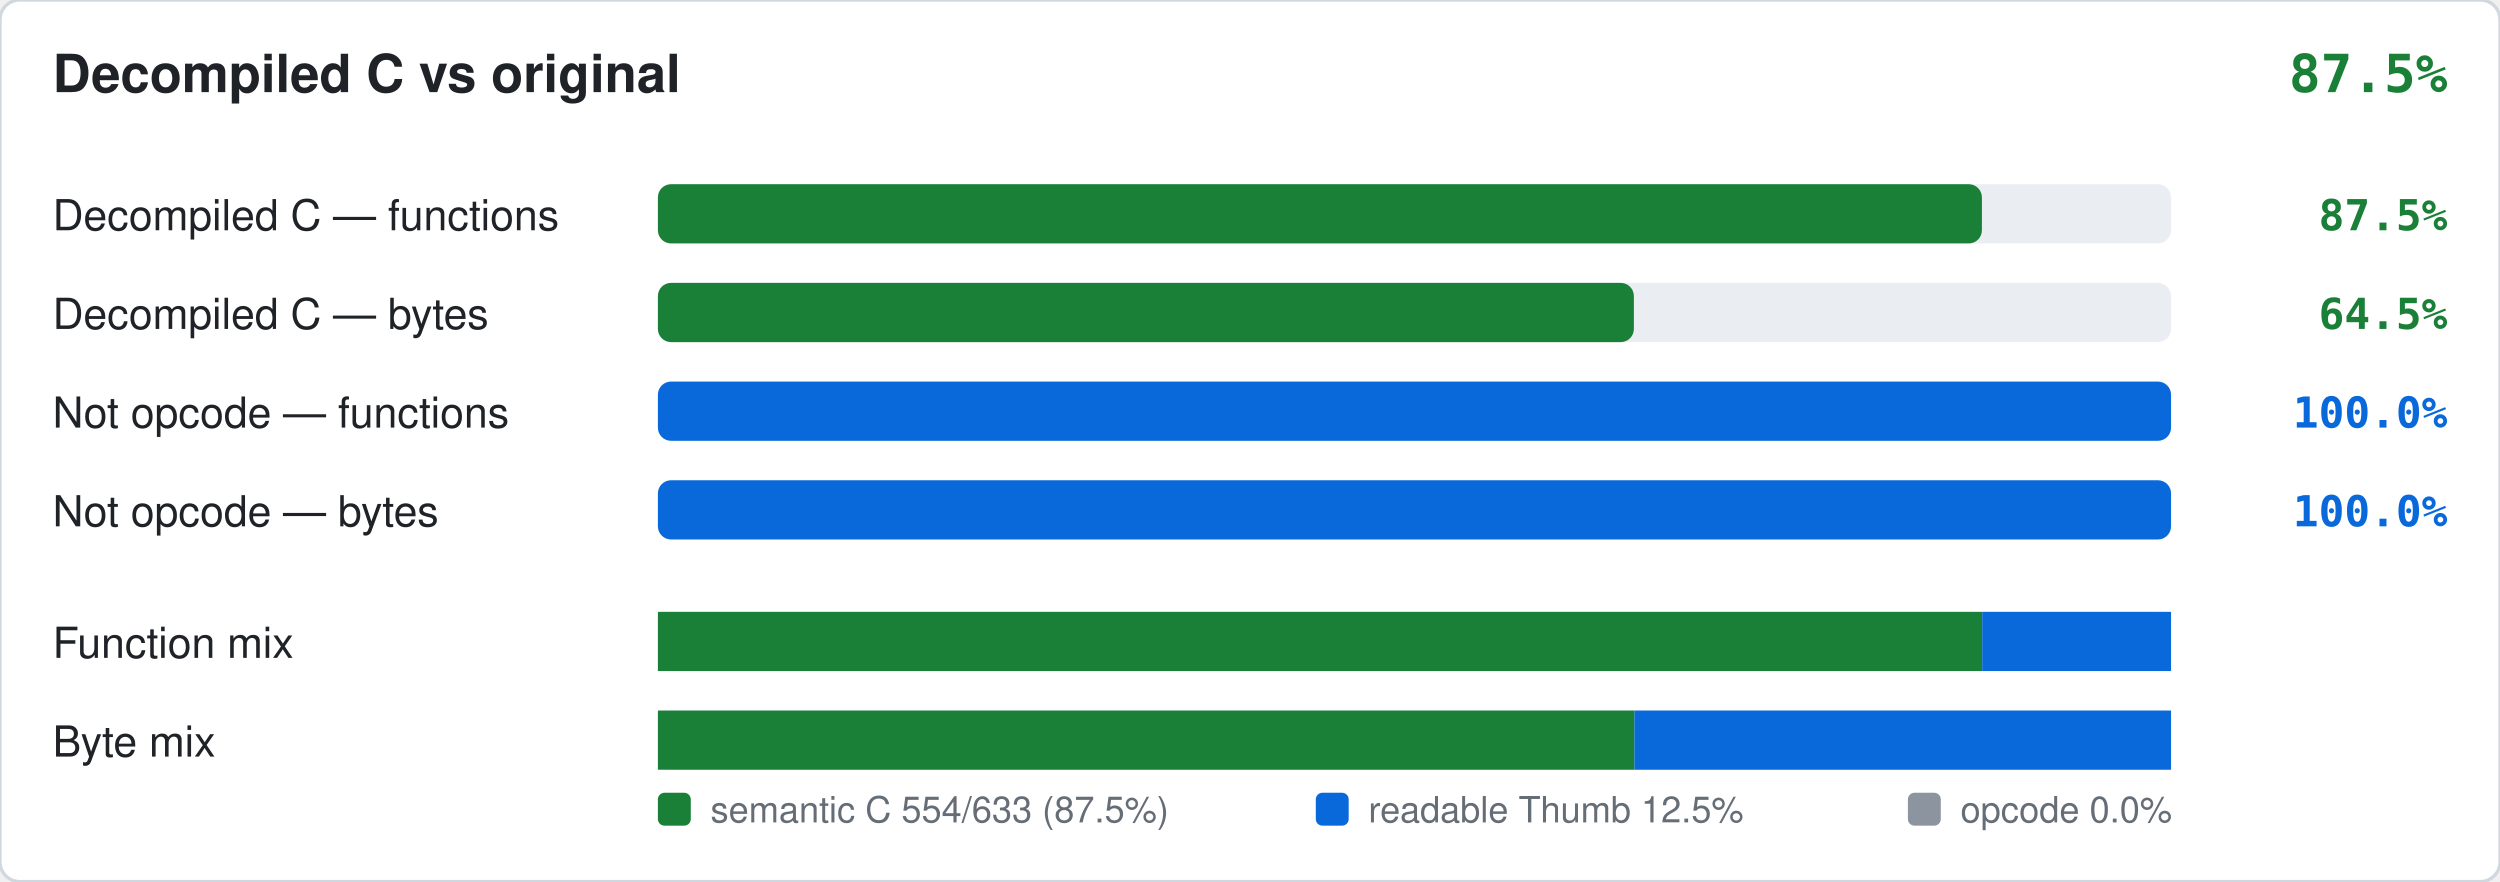
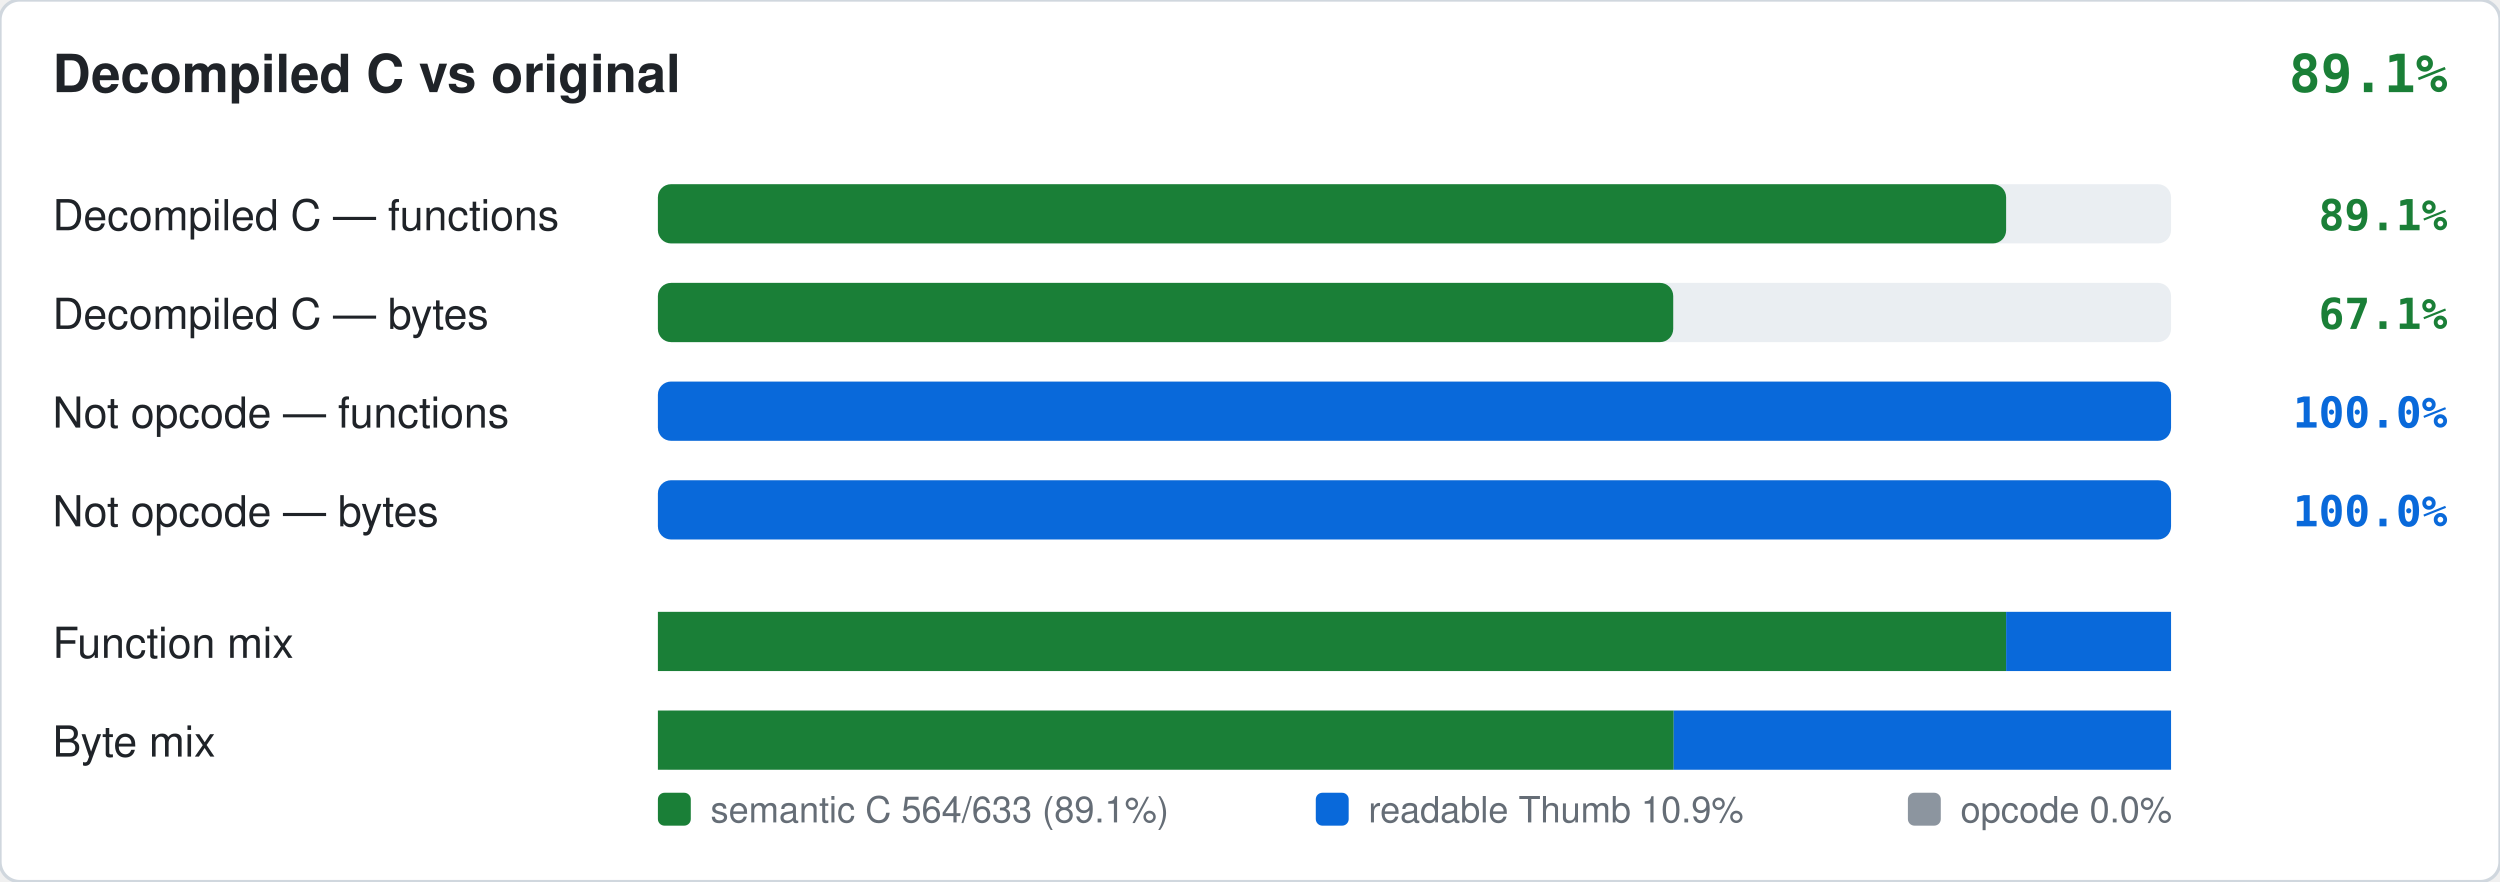
- <svg xmlns="http://www.w3.org/2000/svg" width="760" height="268" viewBox="0 0 760 268" role="img" aria-label="Decompiled C 87.5% functions, 64.5% bytes (554/633, 58,258/90,272)">
+ <svg xmlns="http://www.w3.org/2000/svg" width="760" height="268" viewBox="0 0 760 268" role="img" aria-label="Decompiled C 89.1% functions, 67.1% bytes (564/633, 60,602/90,272)">
  <rect width="760" height="268" rx="6" fill="#ffffff" stroke="#d0d7de" />
  <text x="16" y="28" font-family="-apple-system,BlinkMacSystemFont,Segoe UI,Helvetica,Arial,sans-serif" font-size="16" font-weight="600" fill="#1f2328">Decompiled C vs original</text>
-   <text x="744" y="28" text-anchor="end" font-family="ui-monospace,SFMono-Regular,Menlo,Consolas,monospace" font-size="16" font-weight="700" fill="#1a7f37">87.5%</text>
+   <text x="744" y="28" text-anchor="end" font-family="ui-monospace,SFMono-Regular,Menlo,Consolas,monospace" font-size="16" font-weight="700" fill="#1a7f37">89.1%</text>
  <text x="16" y="70" font-family="-apple-system,BlinkMacSystemFont,Segoe UI,Helvetica,Arial,sans-serif" font-size="13" fill="#1f2328">Decompiled C — functions</text>
  <rect x="200.00" y="56.00" width="460.00" height="18.00" rx="4" fill="#eaeef2" />
-   <rect x="200.00" y="56.00" width="402.50" height="18.00" rx="4" fill="#1a7f37" />
-   <text x="744" y="70" text-anchor="end" font-family="ui-monospace,SFMono-Regular,Menlo,Consolas,monospace" font-size="13" font-weight="700" fill="#1a7f37">87.5%</text>
+   <rect x="200.00" y="56.00" width="409.86" height="18.00" rx="4" fill="#1a7f37" />
+   <text x="744" y="70" text-anchor="end" font-family="ui-monospace,SFMono-Regular,Menlo,Consolas,monospace" font-size="13" font-weight="700" fill="#1a7f37">89.1%</text>
  <text x="16" y="100" font-family="-apple-system,BlinkMacSystemFont,Segoe UI,Helvetica,Arial,sans-serif" font-size="13" fill="#1f2328">Decompiled C — bytes</text>
  <rect x="200.00" y="86.00" width="460.00" height="18.00" rx="4" fill="#eaeef2" />
-   <rect x="200.00" y="86.00" width="296.70" height="18.00" rx="4" fill="#1a7f37" />
-   <text x="744" y="100" text-anchor="end" font-family="ui-monospace,SFMono-Regular,Menlo,Consolas,monospace" font-size="13" font-weight="700" fill="#1a7f37">64.5%</text>
+   <rect x="200.00" y="86.00" width="308.66" height="18.00" rx="4" fill="#1a7f37" />
+   <text x="744" y="100" text-anchor="end" font-family="ui-monospace,SFMono-Regular,Menlo,Consolas,monospace" font-size="13" font-weight="700" fill="#1a7f37">67.1%</text>
  <text x="16" y="130" font-family="-apple-system,BlinkMacSystemFont,Segoe UI,Helvetica,Arial,sans-serif" font-size="13" fill="#1f2328">Not opcode — functions</text>
  <rect x="200.00" y="116.00" width="460.00" height="18.00" rx="4" fill="#eaeef2" />
  <rect x="200.00" y="116.00" width="460.00" height="18.00" rx="4" fill="#0969da" />
  <text x="744" y="130" text-anchor="end" font-family="ui-monospace,SFMono-Regular,Menlo,Consolas,monospace" font-size="13" font-weight="700" fill="#0969da">100.0%</text>
  <text x="16" y="160" font-family="-apple-system,BlinkMacSystemFont,Segoe UI,Helvetica,Arial,sans-serif" font-size="13" fill="#1f2328">Not opcode — bytes</text>
  <rect x="200.00" y="146.00" width="460.00" height="18.00" rx="4" fill="#eaeef2" />
  <rect x="200.00" y="146.00" width="460.00" height="18.00" rx="4" fill="#0969da" />
  <text x="744" y="160" text-anchor="end" font-family="ui-monospace,SFMono-Regular,Menlo,Consolas,monospace" font-size="13" font-weight="700" fill="#0969da">100.0%</text>
  <text x="16" y="200" font-family="-apple-system,BlinkMacSystemFont,Segoe UI,Helvetica,Arial,sans-serif" font-size="13" fill="#1f2328">Function mix</text>
  <rect x="200.00" y="186.00" width="460.00" height="18.00" rx="4" fill="#eaeef2" />
-   <rect x="200.00" y="186.00" width="402.59" height="18.00" fill="#1a7f37" />
-   <rect x="602.59" y="186.00" width="57.41" height="18.00" fill="#0969da" />
+   <rect x="200.00" y="186.00" width="409.86" height="18.00" fill="#1a7f37" />
+   <rect x="609.86" y="186.00" width="50.14" height="18.00" fill="#0969da" />
  <text x="16" y="230" font-family="-apple-system,BlinkMacSystemFont,Segoe UI,Helvetica,Arial,sans-serif" font-size="13" fill="#1f2328">Byte mix</text>
  <rect x="200.00" y="216.00" width="460.00" height="18.00" rx="4" fill="#eaeef2" />
-   <rect x="200.00" y="216.00" width="296.87" height="18.00" fill="#1a7f37" />
-   <rect x="496.87" y="216.00" width="163.13" height="18.00" fill="#0969da" />
+   <rect x="200.00" y="216.00" width="308.81" height="18.00" fill="#1a7f37" />
+   <rect x="508.81" y="216.00" width="151.19" height="18.00" fill="#0969da" />
  <rect x="200" y="241" width="10" height="10" rx="2" fill="#1a7f37" />
-   <text x="216" y="250" font-family="-apple-system,BlinkMacSystemFont,Segoe UI,Helvetica,Arial,sans-serif" font-size="11" fill="#656d76">semantic C 554/633 (87.5%)</text>
+   <text x="216" y="250" font-family="-apple-system,BlinkMacSystemFont,Segoe UI,Helvetica,Arial,sans-serif" font-size="11" fill="#656d76">semantic C 564/633 (89.1%)</text>
  <rect x="400" y="241" width="10" height="10" rx="2" fill="#0969da" />
-   <text x="416" y="250" font-family="-apple-system,BlinkMacSystemFont,Segoe UI,Helvetica,Arial,sans-serif" font-size="11" fill="#656d76">readable Thumb 12.5%</text>
+   <text x="416" y="250" font-family="-apple-system,BlinkMacSystemFont,Segoe UI,Helvetica,Arial,sans-serif" font-size="11" fill="#656d76">readable Thumb 10.9%</text>
  <rect x="580" y="241" width="10" height="10" rx="2" fill="#8c959f" />
  <text x="596" y="250" font-family="-apple-system,BlinkMacSystemFont,Segoe UI,Helvetica,Arial,sans-serif" font-size="11" fill="#656d76">opcode 0.0%</text>
</svg>
